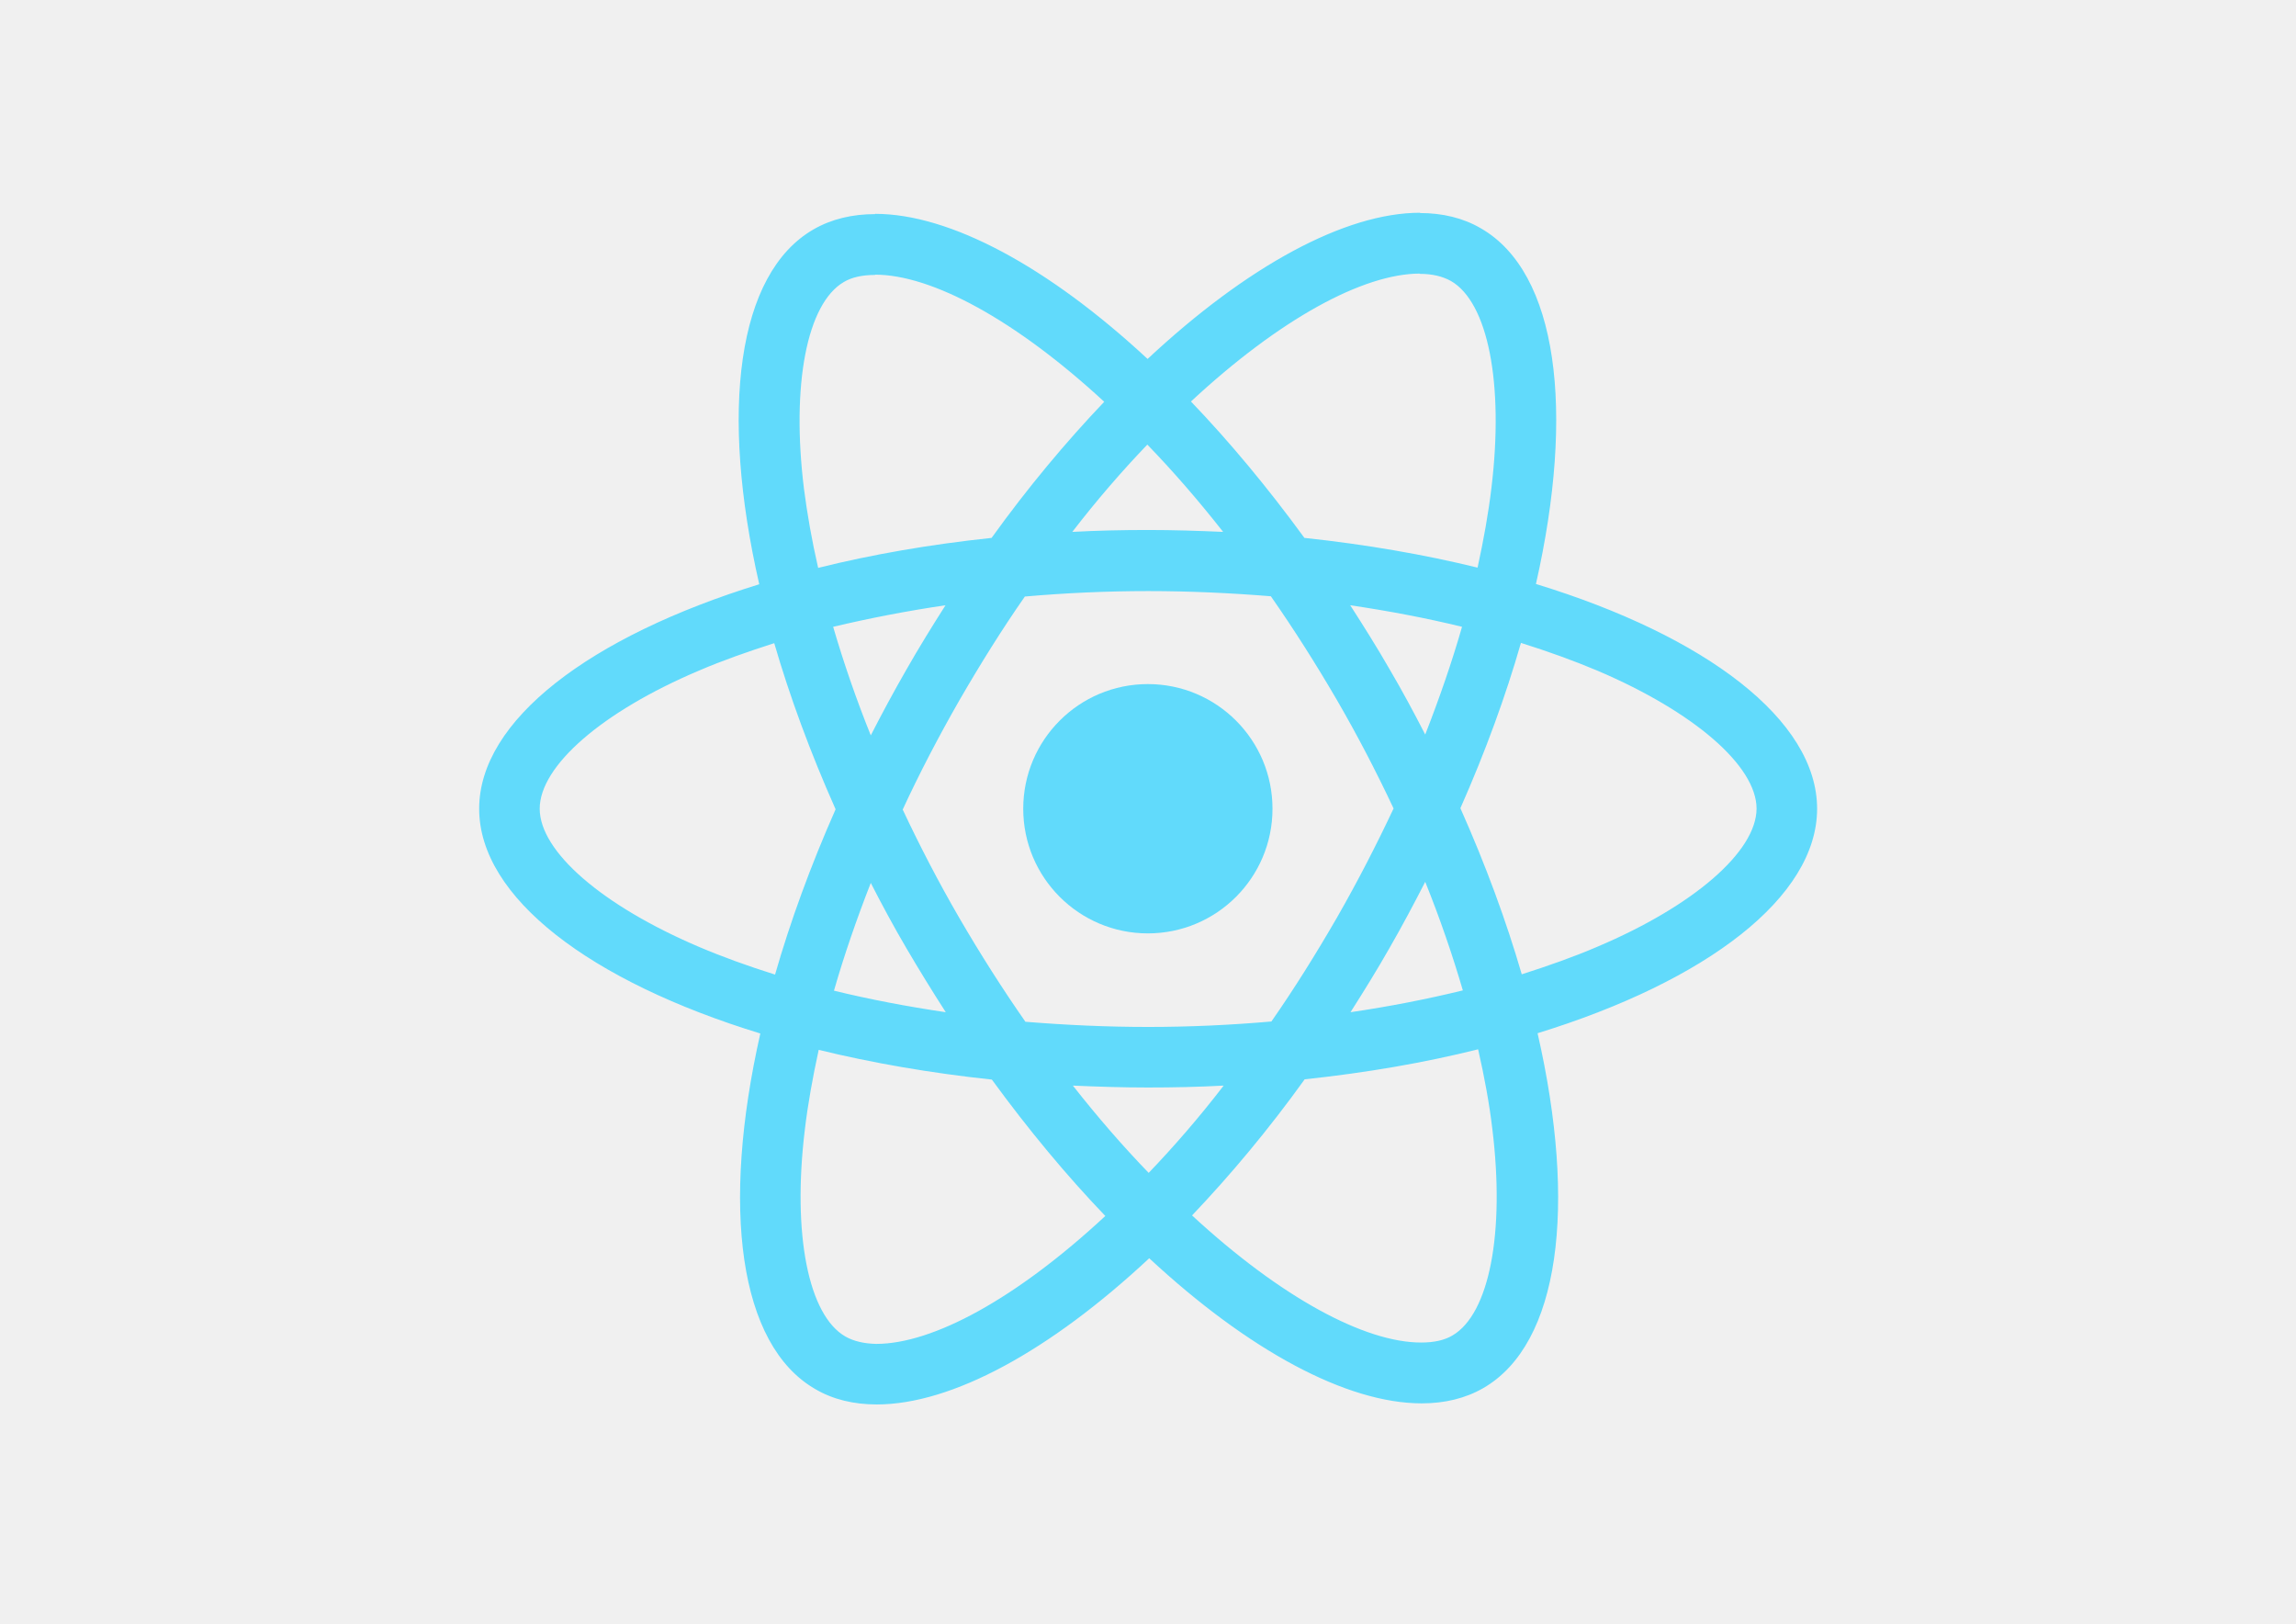
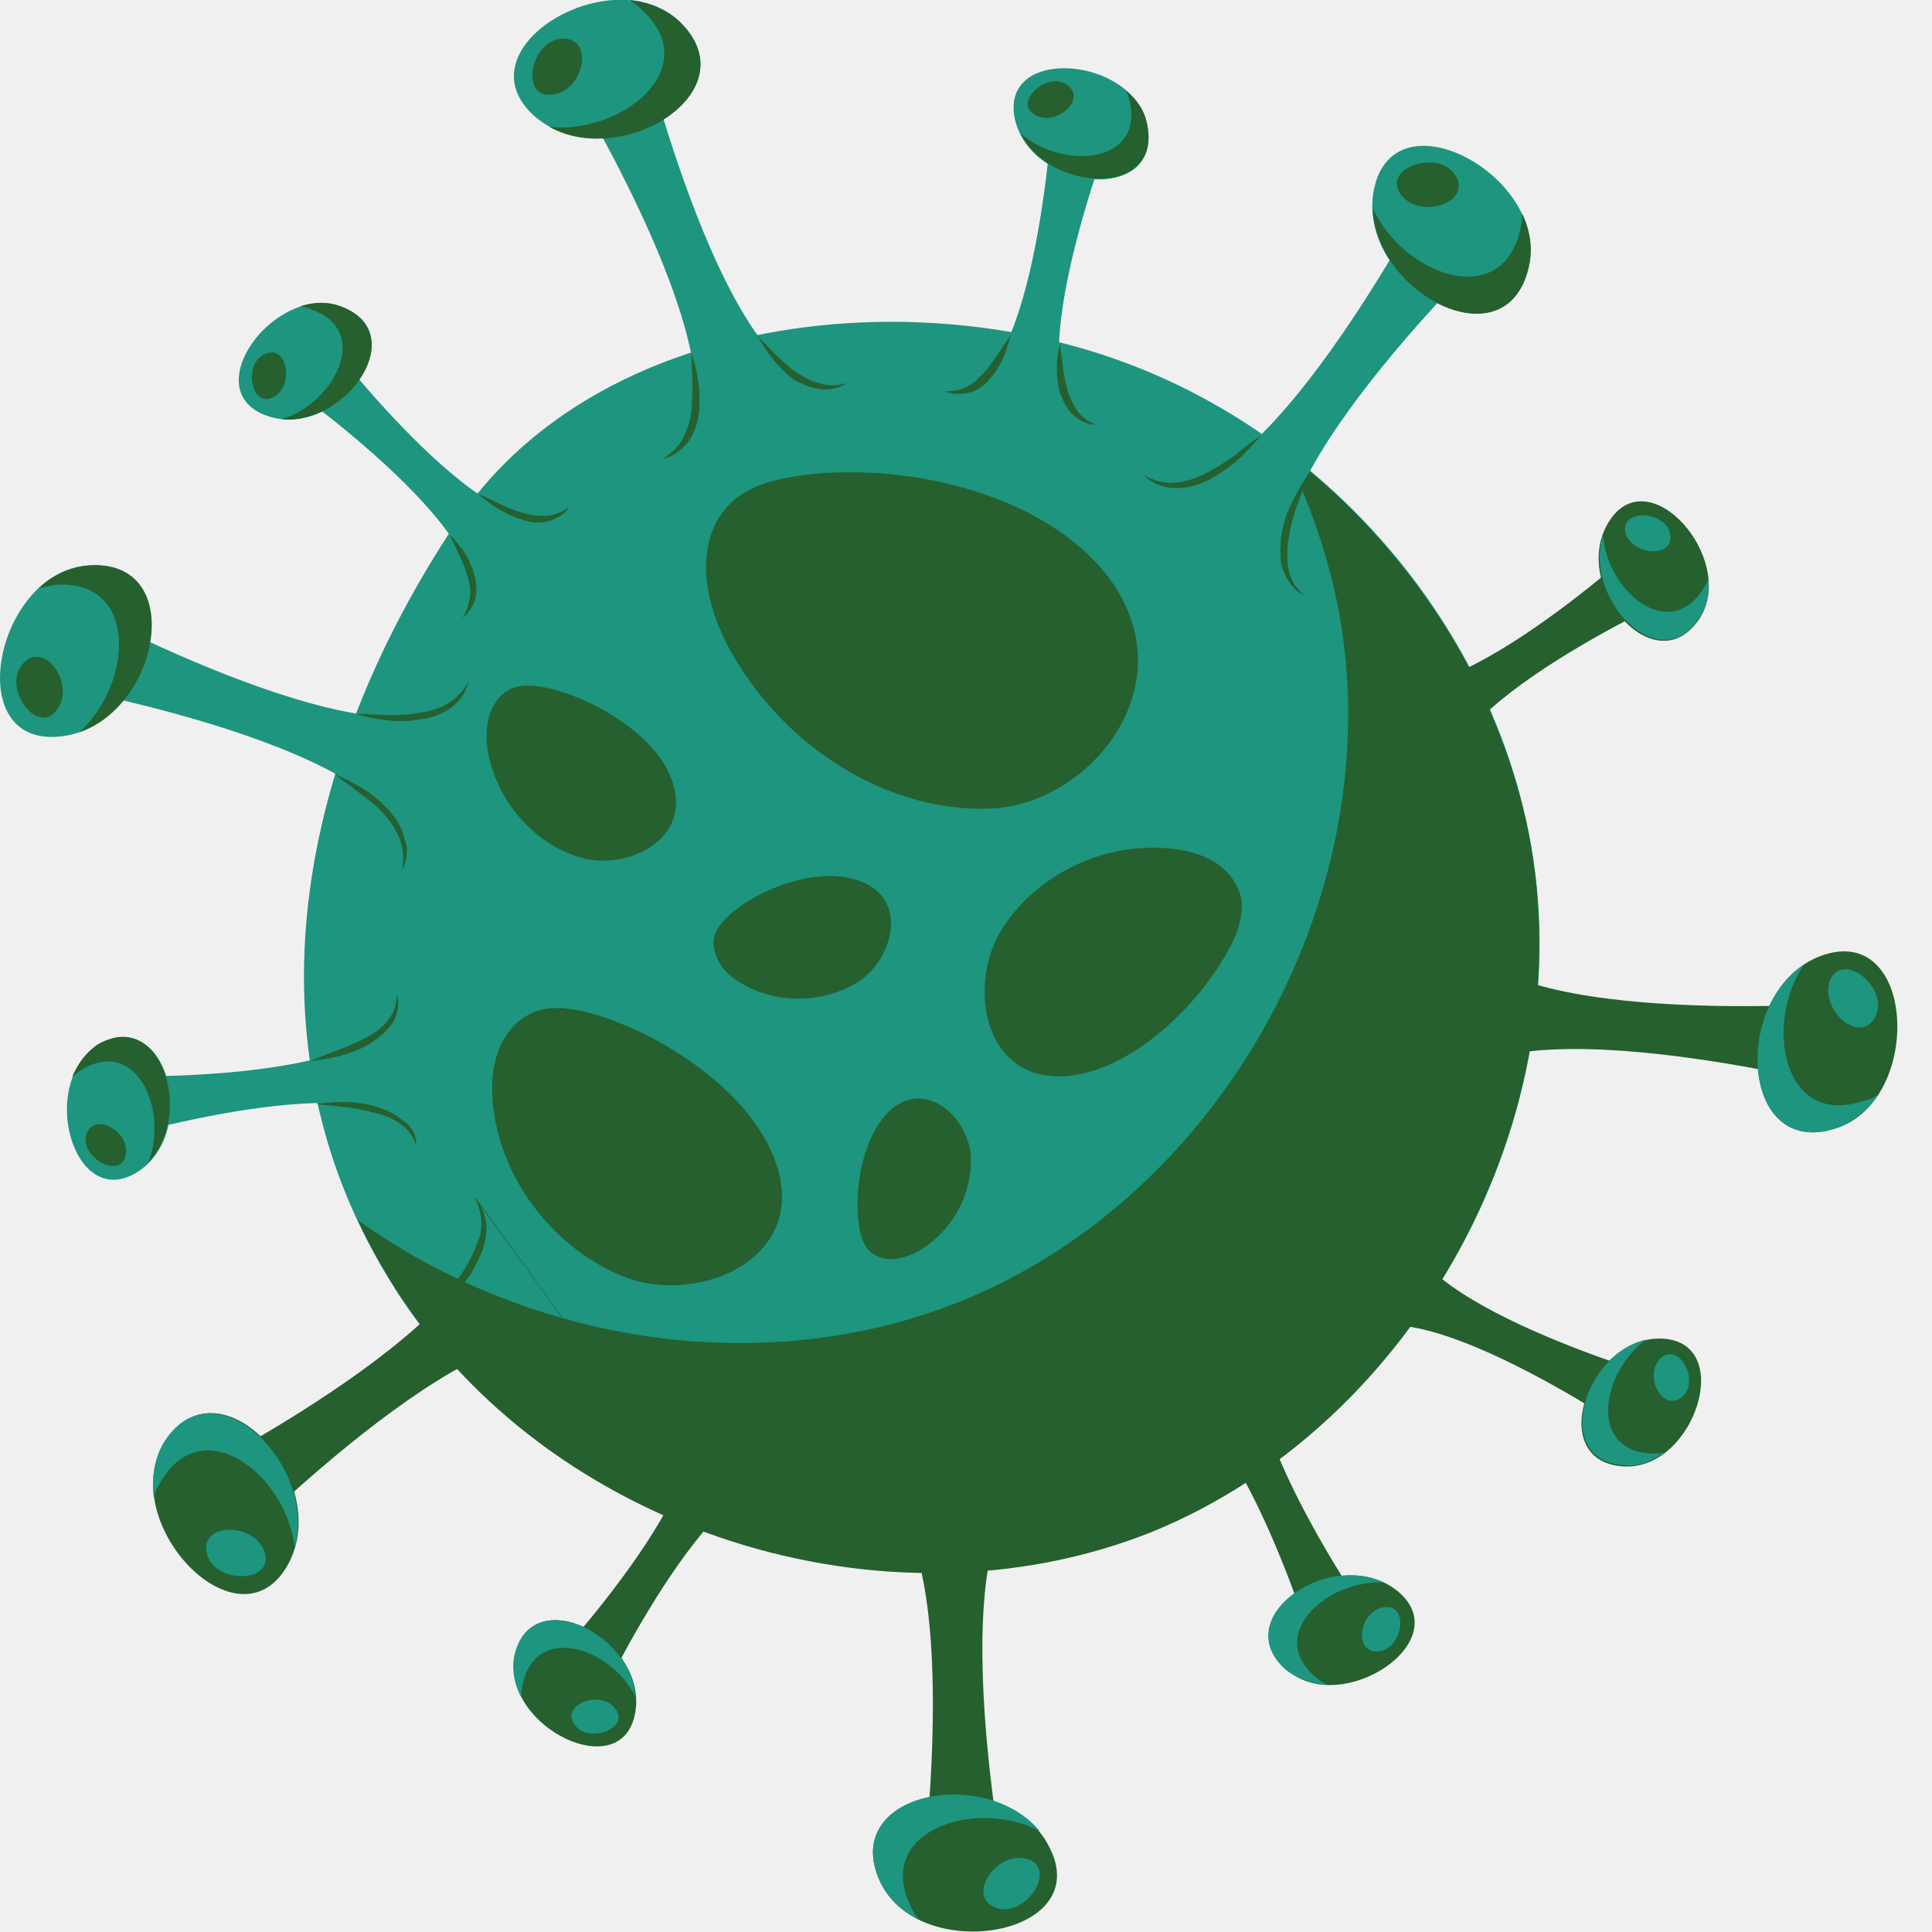
- <svg xmlns="http://www.w3.org/2000/svg" viewBox="0 0 841.9 595.3">
-   <g fill="#61DAFB">
-     <path d="M666.3 296.5c0-32.5-40.7-63.3-103.1-82.4 14.4-63.6 8-114.2-20.2-130.4-6.5-3.8-14.1-5.6-22.4-5.6v22.3c4.6 0 8.3.9 11.4 2.6 13.6 7.8 19.5 37.5 14.9 75.7-1.1 9.4-2.9 19.3-5.1 29.4-19.6-4.8-41-8.5-63.5-10.9-13.5-18.5-27.5-35.3-41.6-50 32.6-30.3 63.2-46.9 84-46.9V78c-27.5 0-63.5 19.6-99.9 53.6-36.4-33.8-72.4-53.2-99.9-53.2v22.3c20.7 0 51.4 16.5 84 46.6-14 14.7-28 31.4-41.3 49.9-22.6 2.4-44 6.1-63.6 11-2.3-10-4-19.7-5.2-29-4.7-38.2 1.1-67.9 14.6-75.8 3-1.8 6.9-2.6 11.5-2.6V78.5c-8.4 0-16 1.8-22.6 5.6-28.1 16.2-34.4 66.7-19.9 130.1-62.2 19.2-102.7 49.9-102.7 82.3 0 32.5 40.7 63.3 103.1 82.4-14.4 63.6-8 114.2 20.2 130.4 6.5 3.8 14.1 5.6 22.5 5.6 27.5 0 63.5-19.6 99.9-53.6 36.4 33.8 72.4 53.2 99.9 53.2 8.4 0 16-1.8 22.6-5.6 28.1-16.2 34.4-66.7 19.9-130.1 62-19.1 102.5-49.9 102.5-82.3zm-130.2-66.7c-3.7 12.9-8.3 26.2-13.5 39.5-4.1-8-8.4-16-13.1-24-4.6-8-9.5-15.8-14.4-23.4 14.2 2.1 27.9 4.7 41 7.9zm-45.8 106.5c-7.8 13.5-15.8 26.3-24.1 38.2-14.9 1.3-30 2-45.2 2-15.1 0-30.2-.7-45-1.9-8.3-11.9-16.4-24.6-24.2-38-7.6-13.1-14.5-26.4-20.8-39.8 6.2-13.4 13.2-26.8 20.7-39.9 7.8-13.5 15.8-26.3 24.1-38.2 14.9-1.3 30-2 45.2-2 15.1 0 30.2.7 45 1.9 8.3 11.9 16.4 24.6 24.2 38 7.6 13.1 14.5 26.4 20.8 39.8-6.3 13.4-13.2 26.8-20.7 39.9zm32.3-13c5.4 13.4 10 26.8 13.8 39.8-13.1 3.2-26.9 5.9-41.2 8 4.9-7.7 9.8-15.6 14.4-23.7 4.6-8 8.9-16.1 13-24.1zM421.2 430c-9.3-9.6-18.6-20.3-27.8-32 9 .4 18.2.7 27.5.7 9.4 0 18.7-.2 27.8-.7-9 11.7-18.3 22.4-27.5 32zm-74.4-58.9c-14.2-2.1-27.9-4.7-41-7.9 3.7-12.9 8.3-26.2 13.5-39.5 4.1 8 8.4 16 13.1 24 4.7 8 9.5 15.8 14.4 23.4zM420.7 163c9.3 9.6 18.6 20.3 27.8 32-9-.4-18.2-.7-27.5-.7-9.4 0-18.7.2-27.8.7 9-11.7 18.3-22.4 27.5-32zm-74 58.9c-4.9 7.7-9.8 15.6-14.4 23.7-4.6 8-8.9 16-13 24-5.4-13.4-10-26.8-13.8-39.8 13.1-3.1 26.9-5.8 41.2-7.9zm-90.5 125.2c-35.4-15.1-58.3-34.9-58.3-50.6 0-15.7 22.9-35.6 58.3-50.6 8.6-3.7 18-7 27.7-10.1 5.7 19.6 13.2 40 22.5 60.9-9.2 20.8-16.6 41.1-22.2 60.6-9.9-3.1-19.3-6.5-28-10.2zM310 490c-13.6-7.8-19.5-37.5-14.9-75.7 1.1-9.4 2.9-19.3 5.1-29.4 19.6 4.8 41 8.5 63.5 10.9 13.5 18.5 27.5 35.3 41.6 50-32.6 30.3-63.2 46.9-84 46.9-4.5-.1-8.3-1-11.3-2.7zm237.2-76.2c4.7 38.2-1.1 67.9-14.6 75.8-3 1.8-6.9 2.6-11.5 2.6-20.7 0-51.4-16.5-84-46.6 14-14.7 28-31.4 41.3-49.9 22.6-2.4 44-6.1 63.6-11 2.3 10.1 4.1 19.8 5.2 29.1zm38.5-66.7c-8.6 3.7-18 7-27.7 10.1-5.7-19.6-13.2-40-22.5-60.9 9.2-20.8 16.6-41.1 22.2-60.6 9.9 3.1 19.3 6.5 28.1 10.2 35.4 15.1 58.3 34.9 58.3 50.6-.1 15.7-23 35.6-58.4 50.6zM320.8 78.4z" />
-     <circle cx="420.9" cy="296.5" r="45.7" />
-     <path d="M520.5 78.1z" />
+ <svg xmlns="http://www.w3.org/2000/svg" width="40" height="40" viewBox="0 0 40 40" fill="none">
+   <g clip-path="url(#clip0)">
+     <path d="M8.169 26.667C11.352 31.675 18.297 33.901 23.817 31.697C29.338 29.494 32.81 23.083 31.653 17.251C30.785 12.844 27.446 9.015 23.216 7.479C18.653 5.81 12.22 6.589 9.416 10.863C6.255 15.626 4.919 21.569 8.169 26.667Z" fill="#1D957F" />
+     <path d="M31.653 17.273C31.029 14.135 29.16 11.286 26.6 9.349C27.09 10.351 27.468 11.419 27.691 12.51C28.848 18.342 25.376 24.752 19.855 26.956C15.782 28.581 10.952 27.802 7.412 25.264C7.635 25.754 7.902 26.221 8.191 26.689C11.374 31.697 18.319 33.923 23.84 31.72C29.316 29.494 32.788 23.105 31.653 17.273Z" fill="#25602E" />
+     <path d="M23.684 9.839C25.687 11.352 29.494 4.118 29.494 4.118L30.851 5.142C30.851 5.142 24.975 10.818 27.001 12.332" fill="#1D957F" />
+     <path d="M31.653 5.52C32.076 3.673 28.87 1.892 28.447 3.918C28.047 5.876 31.163 7.657 31.653 5.52Z" fill="#1D957F" />
+     <path d="M30.117 3.606C29.761 3.094 28.603 3.472 29.004 4.029C29.405 4.563 30.517 4.185 30.117 3.606Z" fill="#25602E" />
+     <path d="M31.519 4.43C31.519 4.541 31.497 4.652 31.475 4.763C31.074 6.455 29.048 5.676 28.425 4.318C28.47 6.099 31.208 7.524 31.653 5.52C31.742 5.142 31.675 4.763 31.519 4.43Z" fill="#25602E" />
+     <path d="M30.161 18.854C29.939 21.369 38.086 20.768 38.086 20.768L37.93 22.46C37.93 22.46 30.006 20.479 29.783 22.994" fill="#25602E" />
+     <path d="M38.041 23.35C39.822 22.749 39.666 19.076 37.707 19.788C35.837 20.479 35.971 24.062 38.041 23.35Z" fill="#25602E" />
+     <path d="M38.843 21.013C39.087 20.434 38.153 19.677 37.885 20.3C37.663 20.924 38.553 21.681 38.843 21.013Z" fill="#1D957F" />
+     <path d="M38.887 22.66C38.798 22.727 38.687 22.771 38.575 22.794C36.928 23.35 36.505 21.213 37.351 19.967C35.86 20.946 36.105 24.018 38.041 23.35C38.397 23.216 38.687 22.972 38.887 22.66Z" fill="#1D957F" />
+     <path d="M26.511 27.49C24.73 28.336 28.403 33.589 28.403 33.589L27.201 34.168C27.201 34.168 25.353 28.047 23.573 28.915" fill="#25602E" />
+     <path d="M26.667 34.591C27.802 35.548 30.184 33.968 28.937 32.944C27.713 31.942 25.353 33.478 26.667 34.591Z" fill="#25602E" />
+     <path d="M28.559 34.19C29.048 34.124 29.182 33.189 28.648 33.278C28.136 33.344 28.002 34.257 28.559 34.19Z" fill="#1D957F" />
+     <path d="M27.468 34.88C27.401 34.836 27.312 34.791 27.245 34.724C26.199 33.856 27.468 32.699 28.648 32.766C27.379 32.142 25.42 33.545 26.644 34.591C26.889 34.769 27.179 34.858 27.468 34.88Z" fill="#1D957F" />
+     <path d="M21.792 30.629C19.277 30.696 20.79 38.731 20.79 38.731L19.099 38.776C19.099 38.776 20.145 30.673 17.629 30.762" fill="#25602E" />
+     <path d="M18.23 38.976C19.054 40.69 22.682 40.089 21.725 38.242C20.835 36.461 17.296 36.995 18.23 38.976Z" fill="#25602E" />
+     <path d="M19.032 39.755C18.965 39.666 18.898 39.577 18.854 39.466C18.097 37.908 20.189 37.218 21.525 37.908C20.367 36.528 17.362 37.129 18.23 38.976C18.409 39.332 18.698 39.577 19.032 39.755Z" fill="#1D957F" />
+     <path d="M13.712 9.505C16.049 8.548 11.753 1.58 11.753 1.58L13.311 0.935C13.311 0.935 15.225 8.881 17.54 7.902" fill="#1D957F" />
+     <path d="M14.068 0.445C12.688 -0.868 9.527 0.979 11.041 2.382C12.532 3.74 15.648 1.959 14.068 0.445Z" fill="#1D957F" />
+     <path d="M11.619 0.801C10.996 0.846 10.751 2.026 11.419 1.959C12.087 1.914 12.332 0.757 11.619 0.801Z" fill="#25602E" />
+     <path d="M13.044 0C13.133 0.067 13.222 0.134 13.311 0.223C14.58 1.425 12.866 2.782 11.374 2.627C12.933 3.495 15.537 1.87 14.068 0.445C13.778 0.178 13.422 0.045 13.044 0Z" fill="#25602E" />
+     <path d="M8.325 18.008C9.171 15.626 1.135 14.201 1.135 14.201L1.692 12.599C1.692 12.599 8.904 16.472 9.705 14.068" fill="#1D957F" />
+     <path d="M1.803 11.708C-0.089 11.864 -0.824 15.47 1.247 15.248C3.228 15.047 3.984 11.53 1.803 11.708Z" fill="#1D957F" />
+     <path d="M0.445 13.778C0.067 14.268 0.779 15.248 1.18 14.691C1.58 14.157 0.89 13.2 0.445 13.778Z" fill="#25602E" />
+     <path d="M0.801 12.176C0.913 12.154 1.024 12.131 1.135 12.109C2.871 11.976 2.76 14.135 1.647 15.159C3.339 14.58 3.851 11.553 1.825 11.708C1.402 11.753 1.068 11.931 0.801 12.176Z" fill="#25602E" />
+     <path d="M12.265 28.136C10.796 26.088 5.031 31.875 5.031 31.875L4.029 30.495C4.029 30.495 11.308 26.778 9.816 24.752" fill="#25602E" />
+     <path d="M3.383 29.916C2.426 31.564 4.964 34.212 5.965 32.387C6.923 30.629 4.474 28.024 3.383 29.916Z" fill="#25602E" />
+     <path d="M4.296 32.209C4.496 32.81 5.698 32.766 5.476 32.12C5.253 31.497 4.073 31.519 4.296 32.209Z" fill="#1D957F" />
+     <path d="M3.183 31.007C3.205 30.896 3.25 30.807 3.317 30.696C4.185 29.182 5.921 30.517 6.099 32.031C6.589 30.317 4.385 28.158 3.361 29.916C3.183 30.25 3.139 30.629 3.183 31.007Z" fill="#1D957F" />
+     <path d="M19.566 8.102C21.436 8.525 21.792 2.293 21.792 2.293L23.061 2.56C23.061 2.56 20.79 8.369 22.66 8.77" fill="#1D957F" />
+     <path d="M23.751 2.582C23.461 1.157 20.679 0.935 21.013 2.471C21.369 3.984 24.085 4.229 23.751 2.582Z" fill="#1D957F" />
+     <path d="M22.059 1.736C21.658 1.491 20.968 2.137 21.436 2.382C21.881 2.627 22.549 2.026 22.059 1.736Z" fill="#25602E" />
+     <path d="M23.305 1.87C23.35 1.937 23.372 2.026 23.395 2.115C23.662 3.406 21.992 3.517 21.124 2.76C21.725 3.984 24.062 4.096 23.751 2.582C23.706 2.293 23.528 2.048 23.305 1.87Z" fill="#25602E" />
+     <path d="M28.336 13.845C29.382 15.448 33.99 11.241 33.99 11.241L34.702 12.332C34.702 12.332 29.026 14.914 30.095 16.516" fill="#25602E" />
+     <path d="M35.192 12.799C35.971 11.575 34.123 9.46 33.3 10.818C32.499 12.131 34.279 14.201 35.192 12.799Z" fill="#25602E" />
+     <path d="M34.569 11.018C34.435 10.551 33.523 10.551 33.656 11.041C33.812 11.53 34.725 11.553 34.569 11.018Z" fill="#1D957F" />
+     <path d="M35.37 11.976C35.348 12.065 35.303 12.131 35.259 12.198C34.547 13.311 33.278 12.243 33.189 11.085C32.766 12.376 34.368 14.09 35.192 12.777C35.348 12.554 35.392 12.265 35.37 11.976Z" fill="#1D957F" />
+     <path d="M16.583 30.762C15.003 29.672 12.354 35.325 12.354 35.325L11.286 34.591C11.286 34.591 15.559 30.05 13.957 28.982" fill="#25602E" />
+     <path d="M10.662 34.324C10.395 35.748 12.91 36.995 13.155 35.437C13.4 33.923 10.952 32.677 10.662 34.324Z" fill="#25602E" />
+     <path d="M11.909 35.726C12.198 36.105 13.066 35.771 12.732 35.37C12.421 34.969 11.575 35.303 11.909 35.726Z" fill="#1D957F" />
+     <path d="M10.796 35.147C10.796 35.058 10.796 34.969 10.818 34.903C11.063 33.589 12.643 34.101 13.155 35.125C13.066 33.767 10.929 32.788 10.64 34.324C10.595 34.613 10.662 34.903 10.796 35.147Z" fill="#1D957F" />
+     <path d="M29.204 25.042C28.381 26.778 34.368 28.514 34.368 28.514L33.812 29.694C33.812 29.694 28.67 26.177 27.846 27.913" fill="#25602E" />
+     <path d="M33.656 30.362C35.103 30.406 35.949 27.735 34.368 27.713C32.833 27.713 31.987 30.317 33.656 30.362Z" fill="#25602E" />
+     <path d="M34.858 28.893C35.192 28.537 34.724 27.757 34.368 28.136C34.012 28.514 34.457 29.293 34.858 28.893Z" fill="#1D957F" />
+     <path d="M34.457 30.072C34.368 30.095 34.279 30.095 34.213 30.095C32.877 30.05 33.144 28.425 34.079 27.735C32.743 28.047 32.12 30.295 33.678 30.339C33.946 30.362 34.213 30.25 34.457 30.072Z" fill="#1D957F" />
+     <path d="M9.572 12.799C10.907 11.419 5.787 7.858 5.787 7.858L6.678 6.923C6.678 6.923 10.44 11.909 11.775 10.506" fill="#1D957F" />
+     <path d="M7.056 6.344C5.698 5.854 4.029 8.102 5.543 8.614C6.989 9.104 8.614 6.923 7.056 6.344Z" fill="#1D957F" />
+     <path d="M5.454 7.346C5.031 7.568 5.209 8.481 5.676 8.214C6.099 7.969 5.943 7.078 5.454 7.346Z" fill="#25602E" />
+     <path d="M6.21 6.344C6.299 6.344 6.366 6.366 6.455 6.411C7.702 6.856 6.923 8.347 5.832 8.681C7.19 8.815 8.525 6.878 7.056 6.344C6.767 6.233 6.477 6.255 6.21 6.344Z" fill="#25602E" />
+     <path d="M8.614 23.728C8.37 21.814 2.382 23.573 2.382 23.573L2.226 22.282C2.226 22.282 8.459 22.482 8.214 20.568" fill="#1D957F" />
+     <path d="M2.026 21.658C0.779 22.415 1.514 25.108 2.849 24.263C4.14 23.439 3.45 20.79 2.026 21.658Z" fill="#1D957F" />
+     <path d="M1.781 23.528C1.692 23.995 2.515 24.419 2.604 23.907C2.693 23.395 1.892 22.994 1.781 23.528Z" fill="#25602E" />
+     <path d="M1.491 22.304C1.558 22.237 1.625 22.192 1.692 22.148C2.827 21.458 3.495 22.994 3.072 24.062C4.029 23.083 3.339 20.835 2.003 21.636C1.758 21.814 1.603 22.037 1.491 22.304Z" fill="#25602E" />
+     <path d="M11.352 14.246C11.107 14.201 10.863 14.157 10.618 14.246C10.373 14.335 10.217 14.558 10.128 14.825C10.061 15.07 10.061 15.337 10.106 15.582C10.284 16.539 10.996 17.407 11.909 17.718C12.866 18.075 14.313 17.451 13.934 16.227C13.645 15.248 12.309 14.469 11.352 14.246Z" fill="#25602E" />
+     <path d="M25.465 19.61C25.62 19.321 25.732 18.987 25.709 18.676C25.665 18.342 25.442 18.03 25.153 17.852C24.864 17.674 24.508 17.585 24.174 17.563C22.86 17.451 21.525 18.075 20.79 19.165C20.011 20.3 20.323 22.371 22.015 22.282C23.417 22.215 24.864 20.768 25.465 19.61Z" fill="#25602E" />
+     <path d="M12.198 20.968C11.82 20.879 11.441 20.812 11.085 20.946C10.707 21.08 10.44 21.413 10.306 21.792C10.172 22.17 10.172 22.571 10.217 22.972C10.417 24.485 11.486 25.843 12.888 26.422C14.357 27.023 16.628 26.155 16.116 24.24C15.671 22.638 13.667 21.369 12.198 20.968Z" fill="#25602E" />
+     <path d="M15.181 18.876C15.025 19.009 14.869 19.165 14.802 19.343C14.736 19.544 14.802 19.788 14.914 19.967C15.025 20.145 15.203 20.278 15.403 20.39C16.116 20.79 17.051 20.768 17.741 20.345C18.475 19.9 18.831 18.631 17.83 18.253C17.006 17.919 15.804 18.364 15.181 18.876Z" fill="#25602E" />
+     <path d="M17.785 25.376C17.808 25.554 17.874 25.754 17.985 25.888C18.119 26.021 18.319 26.088 18.52 26.066C18.72 26.043 18.898 25.977 19.076 25.865C19.722 25.465 20.122 24.73 20.1 23.973C20.078 23.194 19.232 22.348 18.475 22.949C17.852 23.484 17.674 24.641 17.785 25.376Z" fill="#25602E" />
+     <path d="M16.338 9.883C15.849 9.972 15.359 10.128 15.025 10.529C14.669 10.929 14.558 11.553 14.647 12.131C14.736 12.71 14.98 13.267 15.292 13.756C16.472 15.648 18.542 16.828 20.523 16.739C22.593 16.65 24.663 14.112 22.883 11.864C21.391 10.039 18.297 9.527 16.338 9.883Z" fill="#25602E" />
+     <path d="M9.549 26.511C10.217 26.823 10.929 27.09 11.642 27.29L9.816 24.775C10.195 25.287 10.017 25.888 9.549 26.511Z" fill="#1D957F" />
+     <path d="M27.112 9.772C26.956 10.217 26.756 10.64 26.689 11.085C26.644 11.308 26.644 11.53 26.667 11.753C26.689 11.864 26.733 11.976 26.778 12.065C26.823 12.154 26.912 12.243 27.001 12.332C26.889 12.265 26.8 12.198 26.733 12.109C26.667 12.02 26.6 11.909 26.555 11.775C26.511 11.664 26.511 11.53 26.511 11.419C26.511 11.308 26.511 11.174 26.533 11.063C26.578 10.818 26.644 10.595 26.756 10.395C26.867 10.172 26.978 9.972 27.112 9.772Z" fill="#25602E" />
+     <path d="M23.684 9.839C23.884 9.95 24.107 10.017 24.329 9.994C24.552 9.972 24.775 9.905 24.975 9.794C25.175 9.683 25.376 9.572 25.554 9.438C25.732 9.282 25.91 9.149 26.11 9.015C25.954 9.193 25.799 9.371 25.62 9.527C25.442 9.683 25.242 9.816 25.042 9.928C24.819 10.039 24.596 10.106 24.352 10.106C24.218 10.106 24.107 10.084 23.995 10.039C23.862 9.994 23.773 9.928 23.684 9.839Z" fill="#25602E" />
+     <path d="M31.653 21.77C31.452 21.814 31.252 21.881 31.074 21.925C30.874 21.992 30.696 22.037 30.517 22.126C30.339 22.215 30.184 22.326 30.05 22.46C29.916 22.593 29.828 22.771 29.783 22.972C29.761 22.771 29.828 22.549 29.961 22.371C30.095 22.192 30.273 22.059 30.451 21.97C30.829 21.836 31.252 21.77 31.653 21.77Z" fill="#25602E" />
+     <path d="M30.161 18.854C30.161 19.076 30.228 19.254 30.339 19.432C30.451 19.588 30.607 19.744 30.762 19.855C30.918 19.967 31.119 20.078 31.297 20.167C31.475 20.256 31.675 20.345 31.875 20.434C31.675 20.412 31.452 20.367 31.252 20.278C31.052 20.212 30.851 20.122 30.673 19.989C30.495 19.855 30.339 19.7 30.228 19.499C30.139 19.299 30.117 19.054 30.161 18.854Z" fill="#25602E" />
+     <path d="M15.693 6.967C15.96 7.234 16.205 7.524 16.516 7.724C16.672 7.835 16.828 7.902 17.006 7.947C17.184 7.991 17.362 7.991 17.54 7.924C17.384 8.036 17.184 8.08 16.984 8.058C16.784 8.036 16.605 7.947 16.427 7.858C16.116 7.613 15.871 7.301 15.693 6.967Z" fill="#25602E" />
+     <path d="M13.712 9.505C13.89 9.393 14.046 9.26 14.135 9.082C14.224 8.904 14.29 8.726 14.313 8.525C14.335 8.325 14.335 8.125 14.335 7.924C14.335 7.724 14.313 7.524 14.313 7.301C14.446 7.702 14.513 8.102 14.469 8.548C14.446 8.748 14.38 8.97 14.246 9.149C14.112 9.327 13.912 9.46 13.712 9.505Z" fill="#25602E" />
+     <path d="M7.368 14.78C7.59 14.78 7.813 14.803 8.036 14.803C8.258 14.803 8.481 14.803 8.681 14.758C8.881 14.736 9.104 14.669 9.282 14.558C9.46 14.446 9.616 14.29 9.705 14.09C9.661 14.313 9.527 14.513 9.349 14.647C9.171 14.78 8.926 14.869 8.703 14.892C8.481 14.936 8.258 14.936 8.036 14.914C7.813 14.892 7.59 14.847 7.368 14.78Z" fill="#25602E" />
+     <path d="M8.325 18.008C8.37 17.785 8.347 17.563 8.28 17.385C8.214 17.184 8.08 17.006 7.947 16.85C7.813 16.695 7.635 16.561 7.457 16.427C7.279 16.294 7.101 16.16 6.923 16.027C7.123 16.116 7.323 16.205 7.524 16.338C7.724 16.45 7.88 16.605 8.036 16.761C8.191 16.939 8.325 17.117 8.37 17.362C8.459 17.563 8.436 17.808 8.325 18.008Z" fill="#25602E" />
+     <path d="M12.265 28.136C12.087 27.936 11.864 27.824 11.619 27.78C11.374 27.735 11.13 27.78 10.885 27.824C10.395 27.936 9.928 28.136 9.46 28.336C9.883 28.047 10.351 27.802 10.863 27.668C11.107 27.624 11.397 27.579 11.664 27.646C11.909 27.735 12.154 27.913 12.265 28.136Z" fill="#25602E" />
+     <path d="M21.948 7.123C21.992 7.457 22.015 7.791 22.104 8.08C22.148 8.236 22.215 8.37 22.304 8.503C22.393 8.637 22.526 8.726 22.682 8.792C22.504 8.792 22.348 8.703 22.215 8.592C22.081 8.459 22.015 8.303 21.948 8.147C21.903 7.969 21.881 7.813 21.881 7.635C21.881 7.435 21.903 7.279 21.948 7.123Z" fill="#25602E" />
+     <path d="M19.566 8.102C19.722 8.102 19.878 8.08 20.011 8.013C20.145 7.947 20.256 7.835 20.367 7.724C20.568 7.501 20.723 7.212 20.924 6.945C20.879 7.101 20.835 7.257 20.768 7.412C20.701 7.568 20.612 7.702 20.501 7.835C20.39 7.969 20.256 8.08 20.078 8.125C19.9 8.169 19.722 8.169 19.566 8.102Z" fill="#25602E" />
+     <path d="M30.829 14.691C30.607 14.98 30.384 15.225 30.206 15.537C30.117 15.693 30.05 15.849 30.028 16.005C30.006 16.16 30.028 16.338 30.095 16.494C29.961 16.361 29.894 16.183 29.916 15.982C29.916 15.782 29.983 15.604 30.072 15.448C30.161 15.292 30.273 15.136 30.406 15.025C30.54 14.892 30.673 14.78 30.829 14.691Z" fill="#25602E" />
+     <path d="M28.336 13.845C28.47 13.979 28.625 14.068 28.804 14.112C28.982 14.157 29.16 14.135 29.338 14.112C29.694 14.068 30.05 13.934 30.406 13.823C30.095 14.046 29.738 14.201 29.36 14.268C29.16 14.29 28.959 14.29 28.781 14.224C28.581 14.157 28.425 14.023 28.336 13.845Z" fill="#25602E" />
+     <path d="M13.734 31.363C13.89 30.941 14.09 30.562 14.179 30.139C14.224 29.939 14.268 29.716 14.246 29.516C14.224 29.316 14.135 29.115 13.957 28.959C14.157 29.048 14.313 29.271 14.357 29.494C14.402 29.716 14.38 29.961 14.313 30.184C14.201 30.629 14.001 31.007 13.734 31.363Z" fill="#25602E" />
+     <path d="M16.583 30.762C16.405 30.673 16.205 30.651 16.005 30.696C15.826 30.74 15.648 30.829 15.47 30.94C15.136 31.163 14.847 31.452 14.535 31.72C14.758 31.363 15.025 31.052 15.381 30.807C15.559 30.696 15.76 30.584 15.982 30.562C16.205 30.54 16.427 30.607 16.583 30.762Z" fill="#25602E" />
+     <path d="M25.799 30.673C25.509 30.25 25.22 29.828 24.886 29.449C24.708 29.271 24.53 29.093 24.307 28.982C24.085 28.87 23.84 28.826 23.595 28.915C23.706 28.848 23.84 28.804 23.973 28.804C24.04 28.804 24.107 28.804 24.174 28.826C24.24 28.848 24.307 28.87 24.374 28.893C24.619 29.004 24.819 29.182 24.997 29.382C25.353 29.738 25.598 30.206 25.799 30.673Z" fill="#25602E" />
+     <path d="M26.511 27.49C26.311 27.624 26.177 27.846 26.132 28.069C26.088 28.292 26.11 28.537 26.132 28.781C26.199 29.249 26.355 29.716 26.489 30.206C26.244 29.783 26.066 29.316 25.977 28.804C25.932 28.559 25.932 28.292 25.999 28.047C26.088 27.78 26.288 27.557 26.511 27.49Z" fill="#25602E" />
+     <path d="M19.099 32.588C19.032 32.387 18.943 32.187 18.876 31.987C18.787 31.786 18.72 31.608 18.609 31.43C18.497 31.252 18.364 31.096 18.208 30.985C18.052 30.874 17.852 30.785 17.629 30.762C17.83 30.718 18.075 30.762 18.253 30.874C18.453 30.985 18.587 31.163 18.72 31.341C18.943 31.72 19.054 32.165 19.099 32.588Z" fill="#25602E" />
+     <path d="M21.792 30.629C21.591 30.673 21.391 30.74 21.235 30.874C21.08 31.007 20.968 31.163 20.879 31.341C20.79 31.519 20.701 31.72 20.634 31.898C20.568 32.098 20.501 32.298 20.434 32.499C20.434 32.298 20.456 32.076 20.501 31.875C20.545 31.675 20.612 31.475 20.723 31.274C20.835 31.074 20.968 30.896 21.146 30.785C21.347 30.651 21.591 30.607 21.792 30.629Z" fill="#25602E" />
+     <path d="M29.182 27.468C28.915 27.49 28.67 27.49 28.447 27.535C28.336 27.557 28.225 27.602 28.113 27.668C28.002 27.735 27.913 27.824 27.846 27.913C27.869 27.78 27.935 27.668 28.047 27.579C28.158 27.49 28.269 27.424 28.403 27.401C28.537 27.379 28.67 27.357 28.804 27.379C28.937 27.379 29.071 27.424 29.182 27.468Z" fill="#25602E" />
+     <path d="M29.204 25.042C29.16 25.175 29.16 25.331 29.182 25.442C29.204 25.576 29.249 25.687 29.338 25.821C29.471 26.066 29.672 26.266 29.85 26.489C29.716 26.422 29.605 26.333 29.494 26.244C29.382 26.155 29.293 26.043 29.204 25.91C29.137 25.776 29.071 25.62 29.071 25.487C29.071 25.309 29.115 25.153 29.204 25.042Z" fill="#25602E" />
+     <path d="M9.883 10.217C10.195 10.351 10.506 10.529 10.818 10.618C10.974 10.662 11.13 10.684 11.308 10.684C11.463 10.662 11.619 10.618 11.775 10.506C11.686 10.662 11.508 10.751 11.33 10.796C11.152 10.84 10.952 10.818 10.796 10.751C10.618 10.707 10.462 10.618 10.306 10.529C10.15 10.44 10.017 10.328 9.883 10.217Z" fill="#25602E" />
+     <path d="M9.572 12.799C9.661 12.666 9.705 12.51 9.727 12.376C9.75 12.22 9.727 12.087 9.683 11.931C9.594 11.642 9.438 11.352 9.304 11.063C9.416 11.174 9.527 11.308 9.616 11.441C9.705 11.575 9.772 11.731 9.816 11.886C9.861 12.042 9.883 12.22 9.839 12.399C9.794 12.554 9.705 12.688 9.572 12.799Z" fill="#25602E" />
+     <path d="M6.411 21.97C6.789 21.814 7.19 21.681 7.546 21.503C7.724 21.413 7.88 21.302 8.013 21.146C8.147 20.991 8.214 20.812 8.214 20.59C8.28 20.79 8.236 21.035 8.102 21.213C7.969 21.391 7.791 21.525 7.613 21.636C7.257 21.836 6.834 21.925 6.411 21.97Z" fill="#25602E" />
+     <path d="M8.614 23.728C8.57 23.528 8.436 23.372 8.28 23.261C8.125 23.15 7.947 23.083 7.746 23.038C7.368 22.927 6.967 22.905 6.544 22.86C6.945 22.794 7.368 22.794 7.769 22.905C7.969 22.972 8.169 23.038 8.325 23.194C8.525 23.305 8.637 23.528 8.614 23.728Z" fill="#25602E" />
+     <path d="M8.637 27.49C8.993 27.09 9.371 26.689 9.638 26.244C9.772 26.021 9.883 25.776 9.95 25.531C9.994 25.287 9.95 25.02 9.816 24.775C9.994 24.975 10.106 25.264 10.061 25.554C10.039 25.843 9.905 26.088 9.772 26.333C9.482 26.778 9.082 27.156 8.637 27.49Z" fill="#25602E" />
+     <path d="M20.657 39.51C21.258 39.688 21.903 38.664 21.258 38.486C20.612 38.308 19.967 39.31 20.657 39.51Z" fill="#1D957F" />
  </g>
+   <defs>
+     <clipPath id="clip0">
+       <rect width="39.288" height="40" fill="white" />
+     </clipPath>
+   </defs>
</svg>
